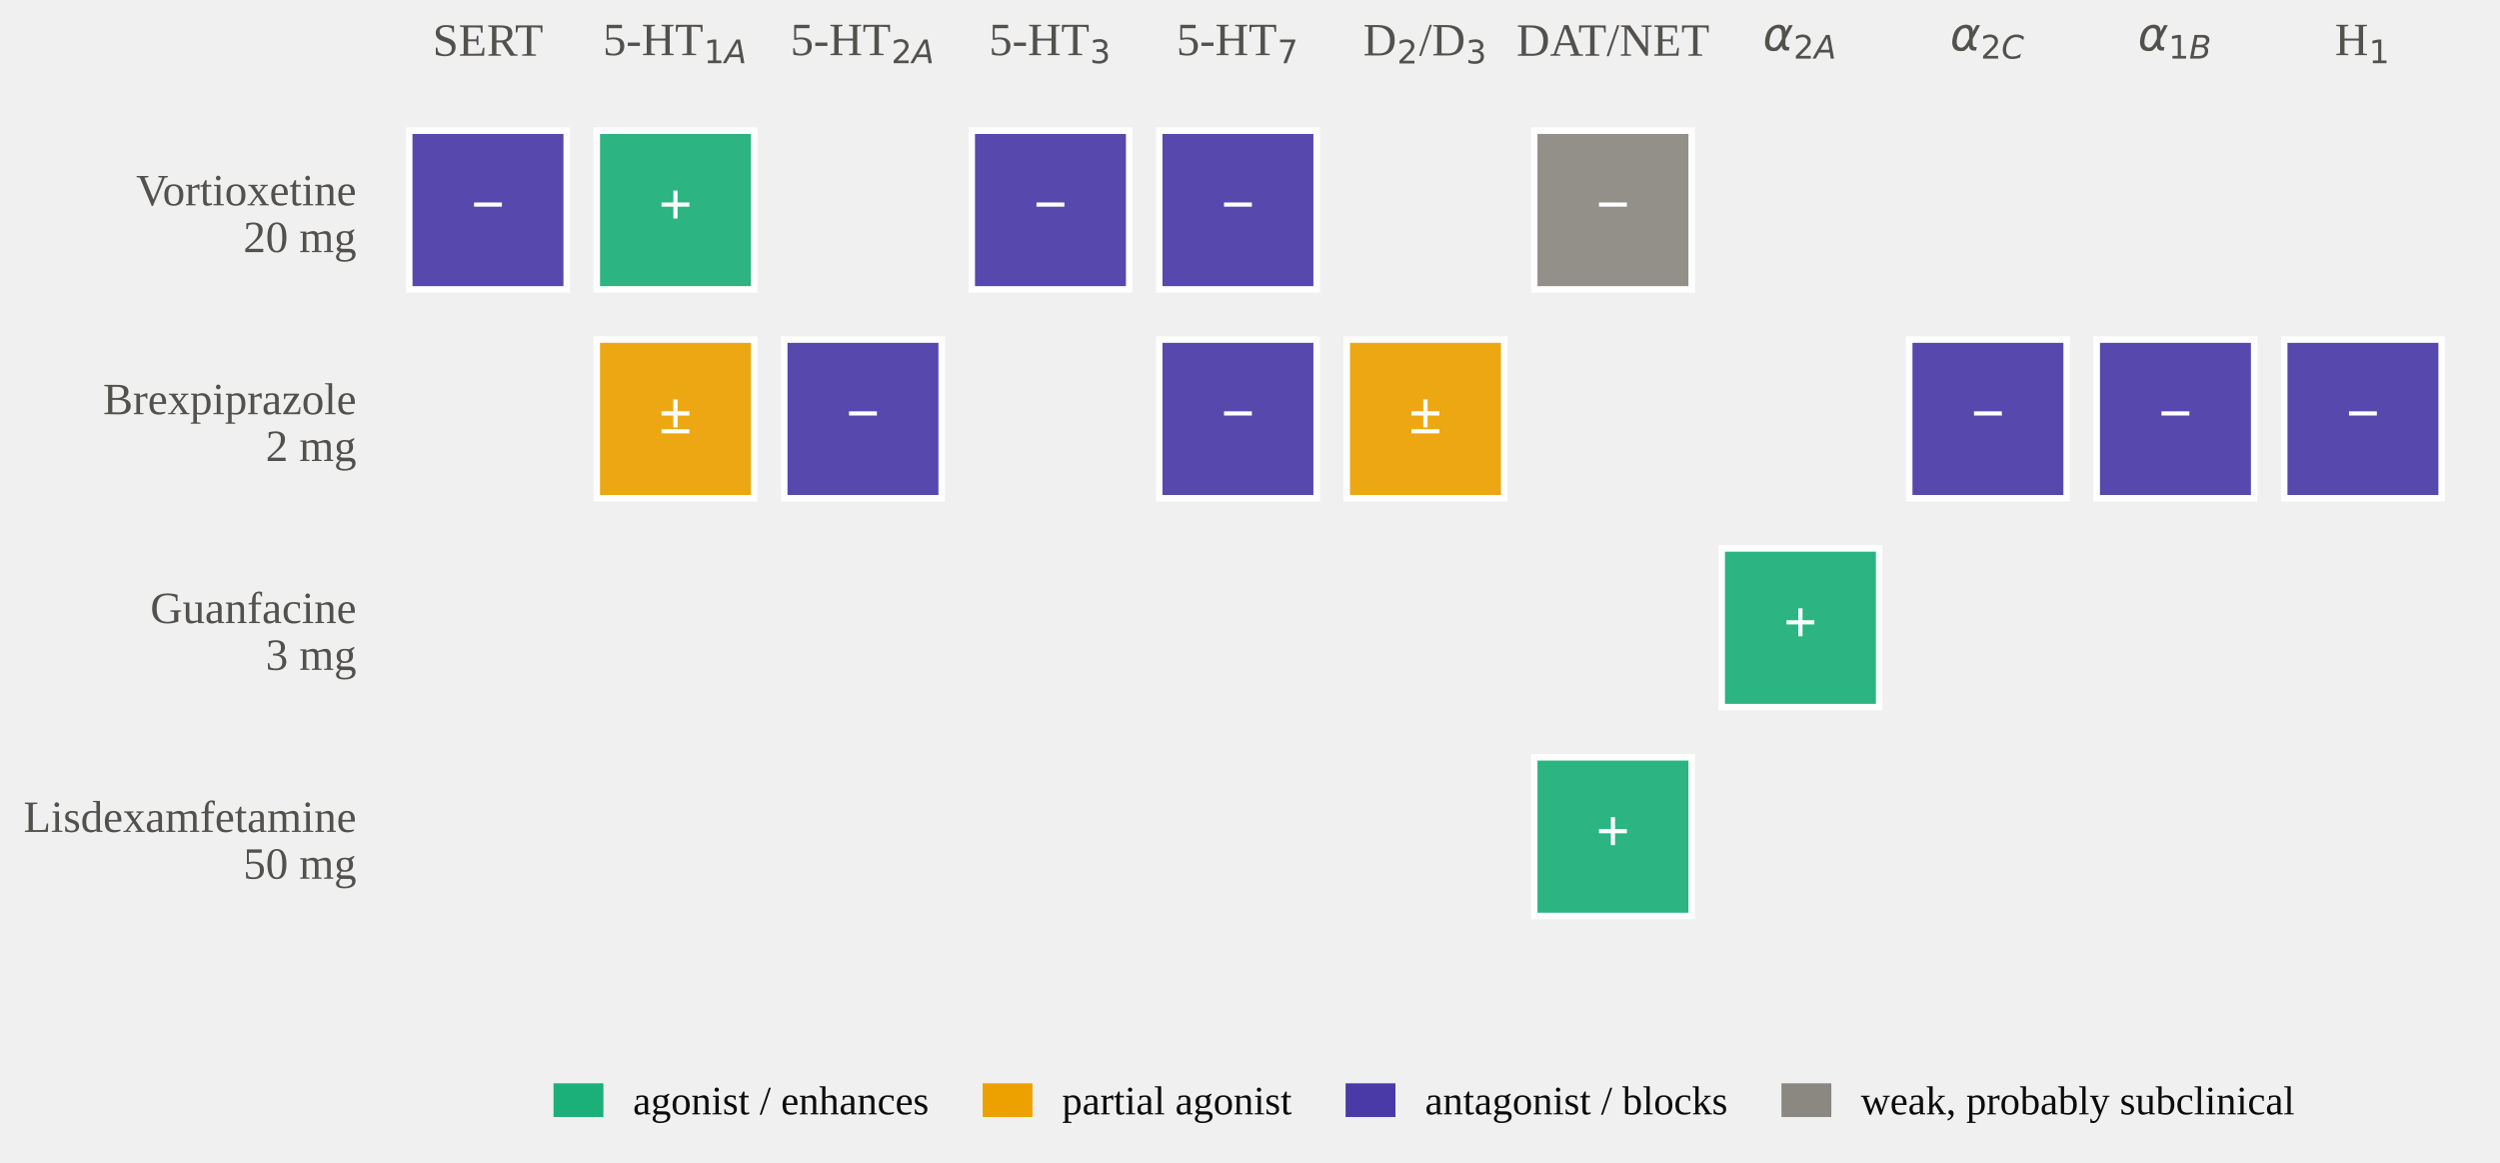
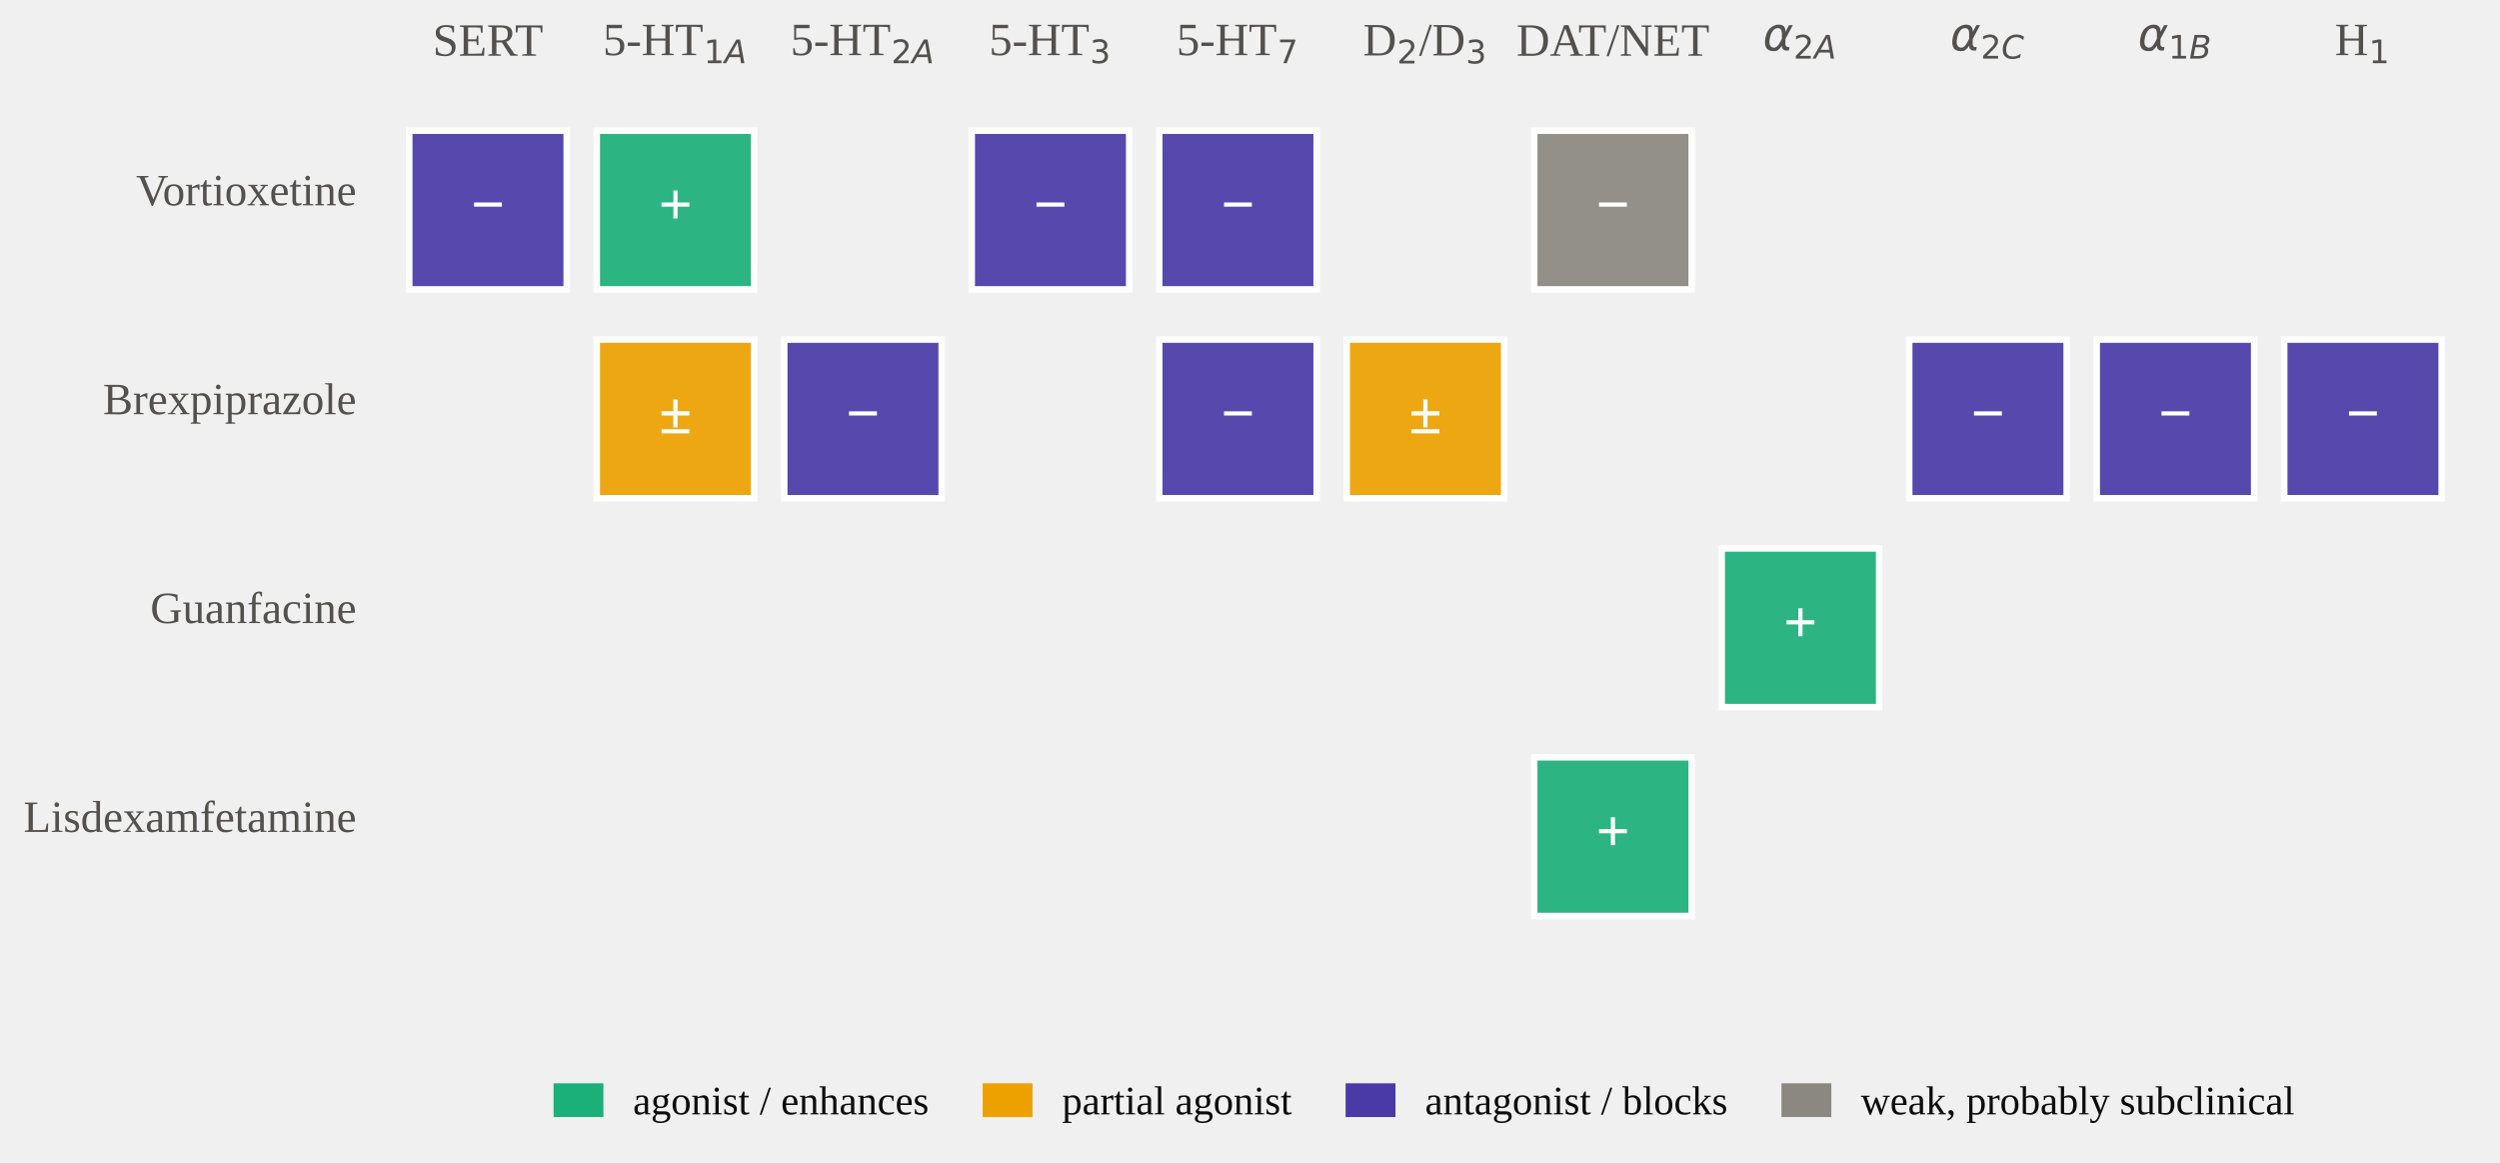
<svg xmlns="http://www.w3.org/2000/svg" width="458.181pt" height="213.099pt" viewBox="0 0 458.181 213.099" version="1.1">
  <defs>
    <style type="text/css">*{stroke-linejoin: round; stroke-linecap: butt}</style>
  </defs>
  <g id="figure_1">
    <g id="patch_1">
      <path d="M 0 213.099  L 458.181 213.099  L 458.181 -0  L 0 -0  L 0 213.099  z " style="fill: none" />
    </g>
    <g id="axes_1">
      <g id="patch_2">
        <path d="M 68.841 176.304  L 453.861 176.304  L 453.861 15.528  L 68.841 15.528  L 68.841 176.304  z " style="fill: none" />
      </g>
      <g id="patch_3">
        <path d="M 75.029 53.043  L 103.905 53.043  L 103.905 23.95  L 75.029 23.95  z " clip-path="url(#p30b48f21c3)" style="fill: #4a3aa7; opacity: 0.92; stroke: #ffffff; stroke-width: 1.2; stroke-linejoin: miter" />
      </g>
      <g id="patch_4">
        <path d="M 109.405 53.043  L 138.282 53.043  L 138.282 23.95  L 109.405 23.95  z " clip-path="url(#p30b48f21c3)" style="fill: #1baf7a; opacity: 0.92; stroke: #ffffff; stroke-width: 1.2; stroke-linejoin: miter" />
      </g>
      <g id="patch_5">
        <path d="M 178.159 53.043  L 207.035 53.043  L 207.035 23.95  L 178.159 23.95  z " clip-path="url(#p30b48f21c3)" style="fill: #4a3aa7; opacity: 0.92; stroke: #ffffff; stroke-width: 1.2; stroke-linejoin: miter" />
      </g>
      <g id="patch_6">
        <path d="M 212.536 53.043  L 241.412 53.043  L 241.412 23.95  L 212.536 23.95  z " clip-path="url(#p30b48f21c3)" style="fill: #4a3aa7; opacity: 0.92; stroke: #ffffff; stroke-width: 1.2; stroke-linejoin: miter" />
      </g>
      <g id="patch_7">
        <path d="M 281.289 53.043  L 310.166 53.043  L 310.166 23.95  L 281.289 23.95  z " clip-path="url(#p30b48f21c3)" style="fill: #8a8880; opacity: 0.92; stroke: #ffffff; stroke-width: 1.2; stroke-linejoin: miter" />
      </g>
      <g id="patch_8">
        <path d="M 109.405 91.323  L 138.282 91.323  L 138.282 62.23  L 109.405 62.23  z " clip-path="url(#p30b48f21c3)" style="fill: #eda100; opacity: 0.92; stroke: #ffffff; stroke-width: 1.2; stroke-linejoin: miter" />
      </g>
      <g id="patch_9">
        <path d="M 143.782 91.323  L 172.659 91.323  L 172.659 62.23  L 143.782 62.23  z " clip-path="url(#p30b48f21c3)" style="fill: #4a3aa7; opacity: 0.92; stroke: #ffffff; stroke-width: 1.2; stroke-linejoin: miter" />
      </g>
      <g id="patch_10">
        <path d="M 212.536 91.323  L 241.412 91.323  L 241.412 62.23  L 212.536 62.23  z " clip-path="url(#p30b48f21c3)" style="fill: #4a3aa7; opacity: 0.92; stroke: #ffffff; stroke-width: 1.2; stroke-linejoin: miter" />
      </g>
      <g id="patch_11">
        <path d="M 246.913 91.323  L 275.789 91.323  L 275.789 62.23  L 246.913 62.23  z " clip-path="url(#p30b48f21c3)" style="fill: #eda100; opacity: 0.92; stroke: #ffffff; stroke-width: 1.2; stroke-linejoin: miter" />
      </g>
      <g id="patch_12">
        <path d="M 350.043 91.323  L 378.919 91.323  L 378.919 62.23  L 350.043 62.23  z " clip-path="url(#p30b48f21c3)" style="fill: #4a3aa7; opacity: 0.92; stroke: #ffffff; stroke-width: 1.2; stroke-linejoin: miter" />
      </g>
      <g id="patch_13">
        <path d="M 384.42 91.323  L 413.296 91.323  L 413.296 62.23  L 384.42 62.23  z " clip-path="url(#p30b48f21c3)" style="fill: #4a3aa7; opacity: 0.92; stroke: #ffffff; stroke-width: 1.2; stroke-linejoin: miter" />
      </g>
      <g id="patch_14">
        <path d="M 418.796 91.323  L 447.673 91.323  L 447.673 62.23  L 418.796 62.23  z " clip-path="url(#p30b48f21c3)" style="fill: #4a3aa7; opacity: 0.92; stroke: #ffffff; stroke-width: 1.2; stroke-linejoin: miter" />
      </g>
      <g id="patch_15">
        <path d="M 315.666 129.603  L 344.543 129.603  L 344.543 100.51  L 315.666 100.51  z " clip-path="url(#p30b48f21c3)" style="fill: #1baf7a; opacity: 0.92; stroke: #ffffff; stroke-width: 1.2; stroke-linejoin: miter" />
      </g>
      <g id="patch_16">
        <path d="M 281.289 167.883  L 310.166 167.883  L 310.166 138.79  L 281.289 138.79  z " clip-path="url(#p30b48f21c3)" style="fill: #1baf7a; opacity: 0.92; stroke: #ffffff; stroke-width: 1.2; stroke-linejoin: miter" />
      </g>
      <g id="matplotlib.axis_1">
        <g id="xtick_1">
          <g id="line2d_1" />
          <g id="text_1">
            <text style="font-size: 8.5px; font-family: 'Liberation Serif', 'DejaVu Serif', serif; text-anchor: middle; fill: #52514e" x="89.467" y="10.218" transform="rotate(-0 89.46688 10.2182)">SERT</text>
          </g>
        </g>
        <g id="xtick_2">
          <g id="line2d_2" />
          <g id="text_2">
            <g style="fill: #52514e" transform="translate(110.5412 10.2182)">
              <text>
                <tspan x="0" y="-0.109" style="font-size: 8.5px; font-family: 'Liberation Serif'; fill: #52514e">5</tspan>
                <tspan x="4.25" y="-0.109" style="font-size: 8.5px; font-family: 'Liberation Serif'; fill: #52514e">-</tspan>
                <tspan x="7.081" y="-0.109" style="font-size: 8.5px; font-family: 'Liberation Serif'; fill: #52514e">H</tspan>
                <tspan x="13.219" y="-0.109" style="font-size: 8.5px; font-family: 'Liberation Serif'; fill: #52514e">T</tspan>
                <tspan x="18.497" y="1.367" style="font-size: 5.95px; font-family: 'DejaVu Sans'; fill: #52514e">1</tspan>
                <tspan x="22.283" y="1.367" style="font-style: oblique; font-size: 5.95px; font-family: 'DejaVu Sans'; fill: #52514e">A</tspan>
              </text>
            </g>
          </g>
        </g>
        <g id="xtick_3">
          <g id="line2d_3" />
          <g id="text_3">
            <g style="fill: #52514e" transform="translate(144.918 10.2182)">
              <text>
                <tspan x="0" y="-0.109" style="font-size: 8.5px; font-family: 'Liberation Serif'; fill: #52514e">5</tspan>
                <tspan x="4.25" y="-0.109" style="font-size: 8.5px; font-family: 'Liberation Serif'; fill: #52514e">-</tspan>
                <tspan x="7.081" y="-0.109" style="font-size: 8.5px; font-family: 'Liberation Serif'; fill: #52514e">H</tspan>
                <tspan x="13.219" y="-0.109" style="font-size: 8.5px; font-family: 'Liberation Serif'; fill: #52514e">T</tspan>
                <tspan x="18.497" y="1.367" style="font-size: 5.95px; font-family: 'DejaVu Sans'; fill: #52514e">2</tspan>
                <tspan x="22.283" y="1.367" style="font-style: oblique; font-size: 5.95px; font-family: 'DejaVu Sans'; fill: #52514e">A</tspan>
              </text>
            </g>
          </g>
        </g>
        <g id="xtick_4">
          <g id="line2d_4" />
          <g id="text_4">
            <g style="fill: #52514e" transform="translate(181.3347 10.2182)">
              <text>
                <tspan x="0" y="-0.109" style="font-size: 8.5px; font-family: 'Liberation Serif'; fill: #52514e">5</tspan>
                <tspan x="4.25" y="-0.109" style="font-size: 8.5px; font-family: 'Liberation Serif'; fill: #52514e">-</tspan>
                <tspan x="7.081" y="-0.109" style="font-size: 8.5px; font-family: 'Liberation Serif'; fill: #52514e">H</tspan>
                <tspan x="13.219" y="-0.109" style="font-size: 8.5px; font-family: 'Liberation Serif'; fill: #52514e">T</tspan>
                <tspan x="18.497" y="1.367" style="font-size: 5.95px; font-family: 'DejaVu Sans'; fill: #52514e">3</tspan>
              </text>
            </g>
          </g>
        </g>
        <g id="xtick_5">
          <g id="line2d_5" />
          <g id="text_5">
            <g style="fill: #52514e" transform="translate(215.7115 10.2182)">
              <text>
                <tspan x="0" y="-0.109" style="font-size: 8.5px; font-family: 'Liberation Serif'; fill: #52514e">5</tspan>
                <tspan x="4.25" y="-0.109" style="font-size: 8.5px; font-family: 'Liberation Serif'; fill: #52514e">-</tspan>
                <tspan x="7.081" y="-0.109" style="font-size: 8.5px; font-family: 'Liberation Serif'; fill: #52514e">H</tspan>
                <tspan x="13.219" y="-0.109" style="font-size: 8.5px; font-family: 'Liberation Serif'; fill: #52514e">T</tspan>
                <tspan x="18.497" y="1.367" style="font-size: 5.95px; font-family: 'DejaVu Sans'; fill: #52514e">7</tspan>
              </text>
            </g>
          </g>
        </g>
        <g id="xtick_6">
          <g id="line2d_6" />
          <g id="text_6">
            <g style="fill: #52514e" transform="translate(249.9183 10.2182)">
              <text>
                <tspan x="0" y="-0.062" style="font-size: 8.5px; font-family: 'Liberation Serif'; fill: #52514e">D</tspan>
                <tspan x="10.256" y="-0.062" style="font-size: 8.5px; font-family: 'Liberation Serif'; fill: #52514e">/</tspan>
                <tspan x="12.618" y="-0.062" style="font-size: 8.5px; font-family: 'Liberation Serif'; fill: #52514e">D</tspan>
                <tspan x="6.225" y="1.414" style="font-size: 5.95px; font-family: 'DejaVu Sans'; fill: #52514e">2</tspan>
                <tspan x="18.842" y="1.414" style="font-size: 5.95px; font-family: 'DejaVu Sans'; fill: #52514e">3</tspan>
              </text>
            </g>
          </g>
        </g>
        <g id="xtick_7">
          <g id="line2d_7" />
          <g id="text_7">
            <text style="font-size: 8.5px; font-family: 'Liberation Serif', 'DejaVu Serif', serif; text-anchor: middle; fill: #52514e" x="295.728" y="10.218" transform="rotate(-0 295.7276 10.2182)">DAT/NET</text>
          </g>
        </g>
        <g id="xtick_8">
          <g id="line2d_8" />
          <g id="text_8">
            <g style="fill: #52514e" transform="translate(323.2194 10.2182)">
              <text>
                <tspan x="0" y="-0.953" style="font-style: oblique; font-size: 8.5px; font-family: 'DejaVu Sans'; fill: #52514e">α</tspan>
                <tspan x="5.603" y="0.523" style="font-size: 5.95px; font-family: 'DejaVu Sans'; fill: #52514e">2</tspan>
                <tspan x="9.389" y="0.523" style="font-style: oblique; font-size: 5.95px; font-family: 'DejaVu Sans'; fill: #52514e">A</tspan>
              </text>
            </g>
          </g>
        </g>
        <g id="xtick_9">
          <g id="line2d_9" />
          <g id="text_9">
            <g style="fill: #52514e" transform="translate(357.5537 10.2182)">
              <text>
                <tspan x="0" y="-0.953" style="font-style: oblique; font-size: 8.5px; font-family: 'DejaVu Sans'; fill: #52514e">α</tspan>
                <tspan x="5.603" y="0.523" style="font-size: 5.95px; font-family: 'DejaVu Sans'; fill: #52514e">2</tspan>
                <tspan x="9.389" y="0.523" style="font-style: oblique; font-size: 5.95px; font-family: 'DejaVu Sans'; fill: #52514e">C</tspan>
              </text>
            </g>
          </g>
        </g>
        <g id="xtick_10">
          <g id="line2d_10" />
          <g id="text_10">
            <g style="fill: #52514e" transform="translate(391.973 10.2182)">
              <text>
                <tspan x="0" y="-0.953" style="font-style: oblique; font-size: 8.5px; font-family: 'DejaVu Sans'; fill: #52514e">α</tspan>
                <tspan x="5.603" y="0.523" style="font-size: 5.95px; font-family: 'DejaVu Sans'; fill: #52514e">1</tspan>
                <tspan x="9.389" y="0.523" style="font-style: oblique; font-size: 5.95px; font-family: 'DejaVu Sans'; fill: #52514e">B</tspan>
              </text>
            </g>
          </g>
        </g>
        <g id="xtick_11">
          <g id="line2d_11" />
          <g id="text_11">
            <g style="fill: #52514e" transform="translate(428.0922 10.2182)">
              <text>
                <tspan x="0" y="-0.109" style="font-size: 8.5px; font-family: 'Liberation Serif'; fill: #52514e">H</tspan>
                <tspan x="6.225" y="1.367" style="font-size: 5.95px; font-family: 'DejaVu Sans'; fill: #52514e">1</tspan>
              </text>
            </g>
          </g>
        </g>
      </g>
      <g id="matplotlib.axis_2">
        <g id="ytick_1">
          <g id="line2d_12" />
          <g id="text_12">
            <text style="font-size: 8.2px; font-family: 'Liberation Serif', 'DejaVu Serif', serif; fill: #52514e" transform="translate(4.32 152.4748)">Lisdexamfetamine</text>
-             <text style="font-size: 8.2px; font-family: 'Liberation Serif', 'DejaVu Serif', serif; fill: #52514e" transform="translate(44.61275 161.0492)">50 mg</text>
          </g>
        </g>
        <g id="ytick_2">
          <g id="line2d_13" />
          <g id="text_13">
            <text style="font-size: 8.2px; font-family: 'Liberation Serif', 'DejaVu Serif', serif; fill: #52514e" transform="translate(27.55034 114.1948)">Guanfacine</text>
-             <text style="font-size: 8.2px; font-family: 'Liberation Serif', 'DejaVu Serif', serif; fill: #52514e" transform="translate(48.71275 122.7692)">3 mg</text>
          </g>
        </g>
        <g id="ytick_3">
          <g id="line2d_14" />
          <g id="text_14">
            <text style="font-size: 8.2px; font-family: 'Liberation Serif', 'DejaVu Serif', serif; fill: #52514e" transform="translate(18.89422 75.9148)">Brexpiprazole</text>
-             <text style="font-size: 8.2px; font-family: 'Liberation Serif', 'DejaVu Serif', serif; fill: #52514e" transform="translate(48.71275 84.48918)">2 mg</text>
          </g>
        </g>
        <g id="ytick_4">
          <g id="line2d_15" />
          <g id="text_15">
            <text style="font-size: 8.2px; font-family: 'Liberation Serif', 'DejaVu Serif', serif; fill: #52514e" transform="translate(24.95197 37.6348)">Vortioxetine</text>
-             <text style="font-size: 8.2px; font-family: 'Liberation Serif', 'DejaVu Serif', serif; fill: #52514e" transform="translate(44.61275 46.20918)">20 mg</text>
          </g>
        </g>
      </g>
      <g id="text_16">
        <text style="font-weight: 700; font-size: 11px; font-family: 'Liberation Serif', 'DejaVu Serif', serif; text-anchor: middle; fill: #ffffff" x="89.467" y="41.142" transform="rotate(-0 89.46688 41.14159)">−</text>
      </g>
      <g id="text_17">
        <text style="font-weight: 700; font-size: 11px; font-family: 'Liberation Serif', 'DejaVu Serif', serif; text-anchor: middle; fill: #ffffff" x="123.844" y="41.142" transform="rotate(-0 123.8437 41.14159)">+</text>
      </g>
      <g id="text_18">
        <text style="font-weight: 700; font-size: 11px; font-family: 'Liberation Serif', 'DejaVu Serif', serif; text-anchor: middle; fill: #ffffff" x="192.597" y="41.142" transform="rotate(-0 192.5972 41.14159)">−</text>
      </g>
      <g id="text_19">
        <text style="font-weight: 700; font-size: 11px; font-family: 'Liberation Serif', 'DejaVu Serif', serif; text-anchor: middle; fill: #ffffff" x="226.974" y="41.142" transform="rotate(-0 226.974 41.14159)">−</text>
      </g>
      <g id="text_20">
        <text style="font-weight: 700; font-size: 11px; font-family: 'Liberation Serif', 'DejaVu Serif', serif; text-anchor: middle; fill: #ffffff" x="295.728" y="41.142" transform="rotate(-0 295.7276 41.14159)">−</text>
      </g>
      <g id="text_21">
        <text style="font-weight: 700; font-size: 11px; font-family: 'Liberation Serif', 'DejaVu Serif', serif; text-anchor: middle; fill: #ffffff" x="123.844" y="79.422" transform="rotate(-0 123.8437 79.42159)">±</text>
      </g>
      <g id="text_22">
        <text style="font-weight: 700; font-size: 11px; font-family: 'Liberation Serif', 'DejaVu Serif', serif; text-anchor: middle; fill: #ffffff" x="158.22" y="79.422" transform="rotate(-0 158.2205 79.42159)">−</text>
      </g>
      <g id="text_23">
        <text style="font-weight: 700; font-size: 11px; font-family: 'Liberation Serif', 'DejaVu Serif', serif; text-anchor: middle; fill: #ffffff" x="226.974" y="79.422" transform="rotate(-0 226.974 79.42159)">−</text>
      </g>
      <g id="text_24">
        <text style="font-weight: 700; font-size: 11px; font-family: 'Liberation Serif', 'DejaVu Serif', serif; text-anchor: middle; fill: #ffffff" x="261.351" y="79.422" transform="rotate(-0 261.3508 79.42159)">±</text>
      </g>
      <g id="text_25">
        <text style="font-weight: 700; font-size: 11px; font-family: 'Liberation Serif', 'DejaVu Serif', serif; text-anchor: middle; fill: #ffffff" x="364.481" y="79.422" transform="rotate(-0 364.4812 79.42159)">−</text>
      </g>
      <g id="text_26">
        <text style="font-weight: 700; font-size: 11px; font-family: 'Liberation Serif', 'DejaVu Serif', serif; text-anchor: middle; fill: #ffffff" x="398.858" y="79.422" transform="rotate(-0 398.858 79.42159)">−</text>
      </g>
      <g id="text_27">
        <text style="font-weight: 700; font-size: 11px; font-family: 'Liberation Serif', 'DejaVu Serif', serif; text-anchor: middle; fill: #ffffff" x="433.235" y="79.422" transform="rotate(-0 433.2347 79.42159)">−</text>
      </g>
      <g id="text_28">
        <text style="font-weight: 700; font-size: 11px; font-family: 'Liberation Serif', 'DejaVu Serif', serif; text-anchor: middle; fill: #ffffff" x="330.104" y="117.702" transform="rotate(-0 330.1044 117.7016)">+</text>
      </g>
      <g id="text_29">
        <text style="font-weight: 700; font-size: 11px; font-family: 'Liberation Serif', 'DejaVu Serif', serif; text-anchor: middle; fill: #ffffff" x="295.728" y="155.982" transform="rotate(-0 295.7276 155.9816)">+</text>
      </g>
      <g id="legend_1">
        <g id="patch_17">
          <path d="M 101.99 204.222  L 110.13 204.222  L 110.13 199.042  L 101.99 199.042  z " style="fill: #1baf7a; stroke: #1baf7a; stroke-linejoin: miter" />
        </g>
        <g id="text_30">
          <text style="font-size: 7.4px; font-family: 'Liberation Serif', 'DejaVu Serif', serif; text-anchor: start; fill: #0b0b0b" x="116.05" y="204.222" transform="rotate(-0 116.0501 204.222)">agonist / enhances</text>
        </g>
        <g id="patch_18">
          <path d="M 180.662 204.222  L 188.802 204.222  L 188.802 199.042  L 180.662 199.042  z " style="fill: #eda100; stroke: #eda100; stroke-linejoin: miter" />
        </g>
        <g id="text_31">
          <text style="font-size: 7.4px; font-family: 'Liberation Serif', 'DejaVu Serif', serif; text-anchor: start; fill: #0b0b0b" x="194.722" y="204.222" transform="rotate(-0 194.7225 204.222)">partial agonist</text>
        </g>
        <g id="patch_19">
          <path d="M 247.21 204.222  L 255.35 204.222  L 255.35 199.042  L 247.21 199.042  z " style="fill: #4a3aa7; stroke: #4a3aa7; stroke-linejoin: miter" />
        </g>
        <g id="text_32">
          <text style="font-size: 7.4px; font-family: 'Liberation Serif', 'DejaVu Serif', serif; text-anchor: start; fill: #0b0b0b" x="261.27" y="204.222" transform="rotate(-0 261.2705 204.222)">antagonist / blocks</text>
        </g>
        <g id="patch_20">
          <path d="M 327.125 204.222  L 335.265 204.222  L 335.265 199.042  L 327.125 199.042  z " style="fill: #8a8880; stroke: #8a8880; stroke-linejoin: miter" />
        </g>
        <g id="text_33">
          <text style="font-size: 7.4px; font-family: 'Liberation Serif', 'DejaVu Serif', serif; text-anchor: start; fill: #0b0b0b" x="341.185" y="204.222" transform="rotate(-0 341.1847 204.222)">weak, probably subclinical</text>
        </g>
      </g>
    </g>
  </g>
  <defs>
    <clipPath id="p30b48f21c3">
      <rect x="68.841" y="15.528" width="385.02" height="160.776" />
    </clipPath>
  </defs>
</svg>
